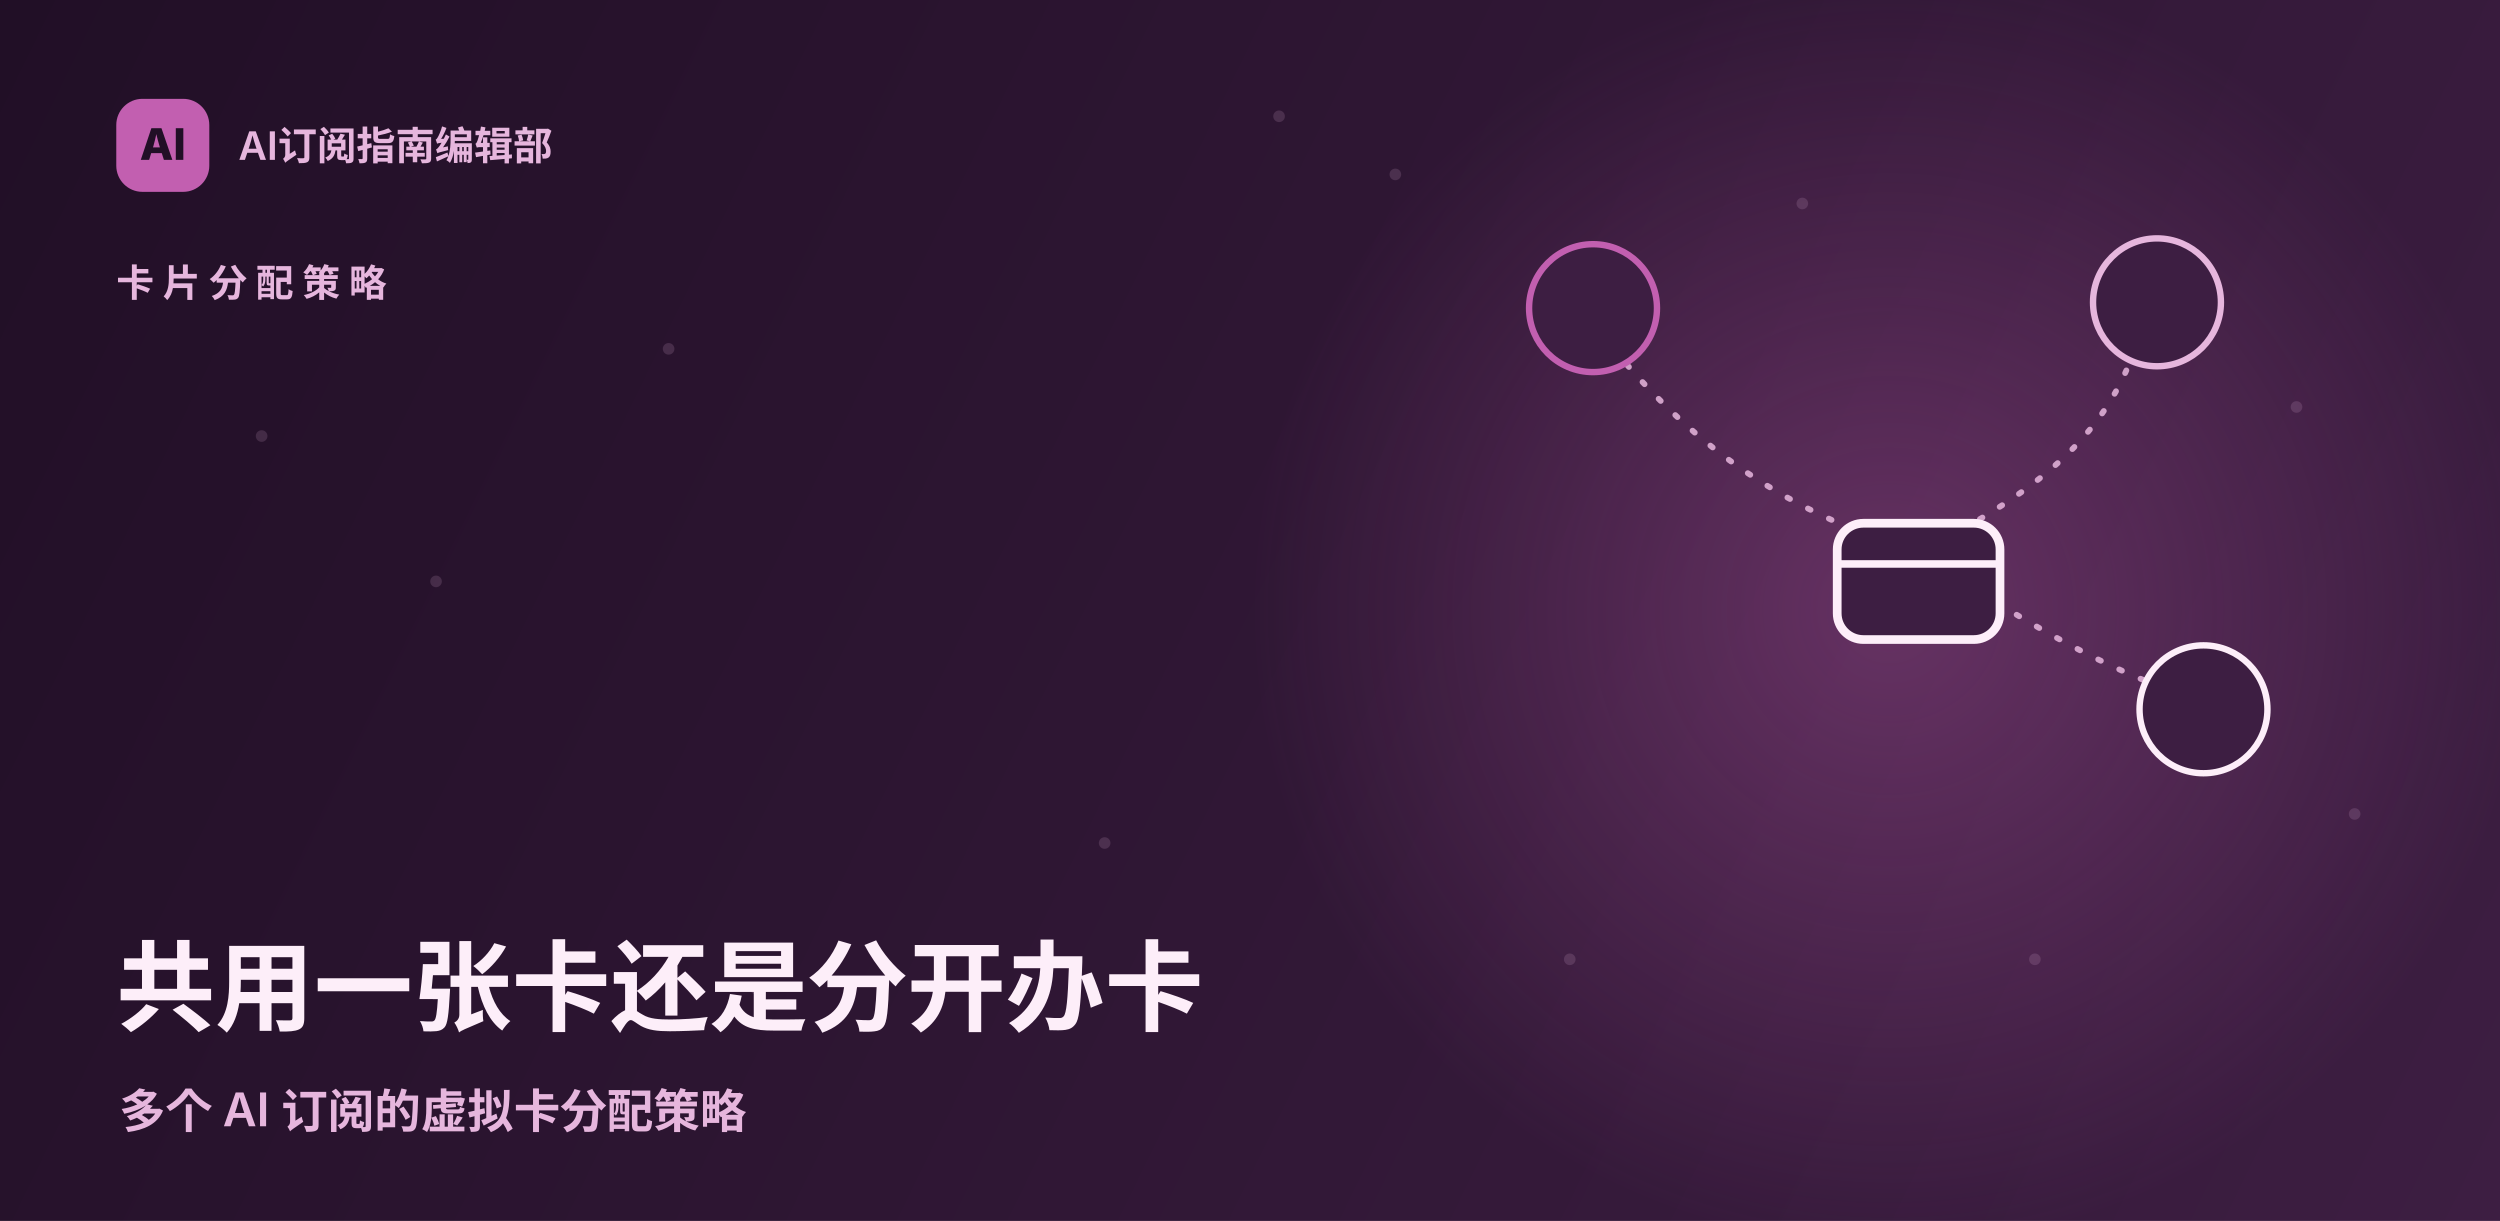
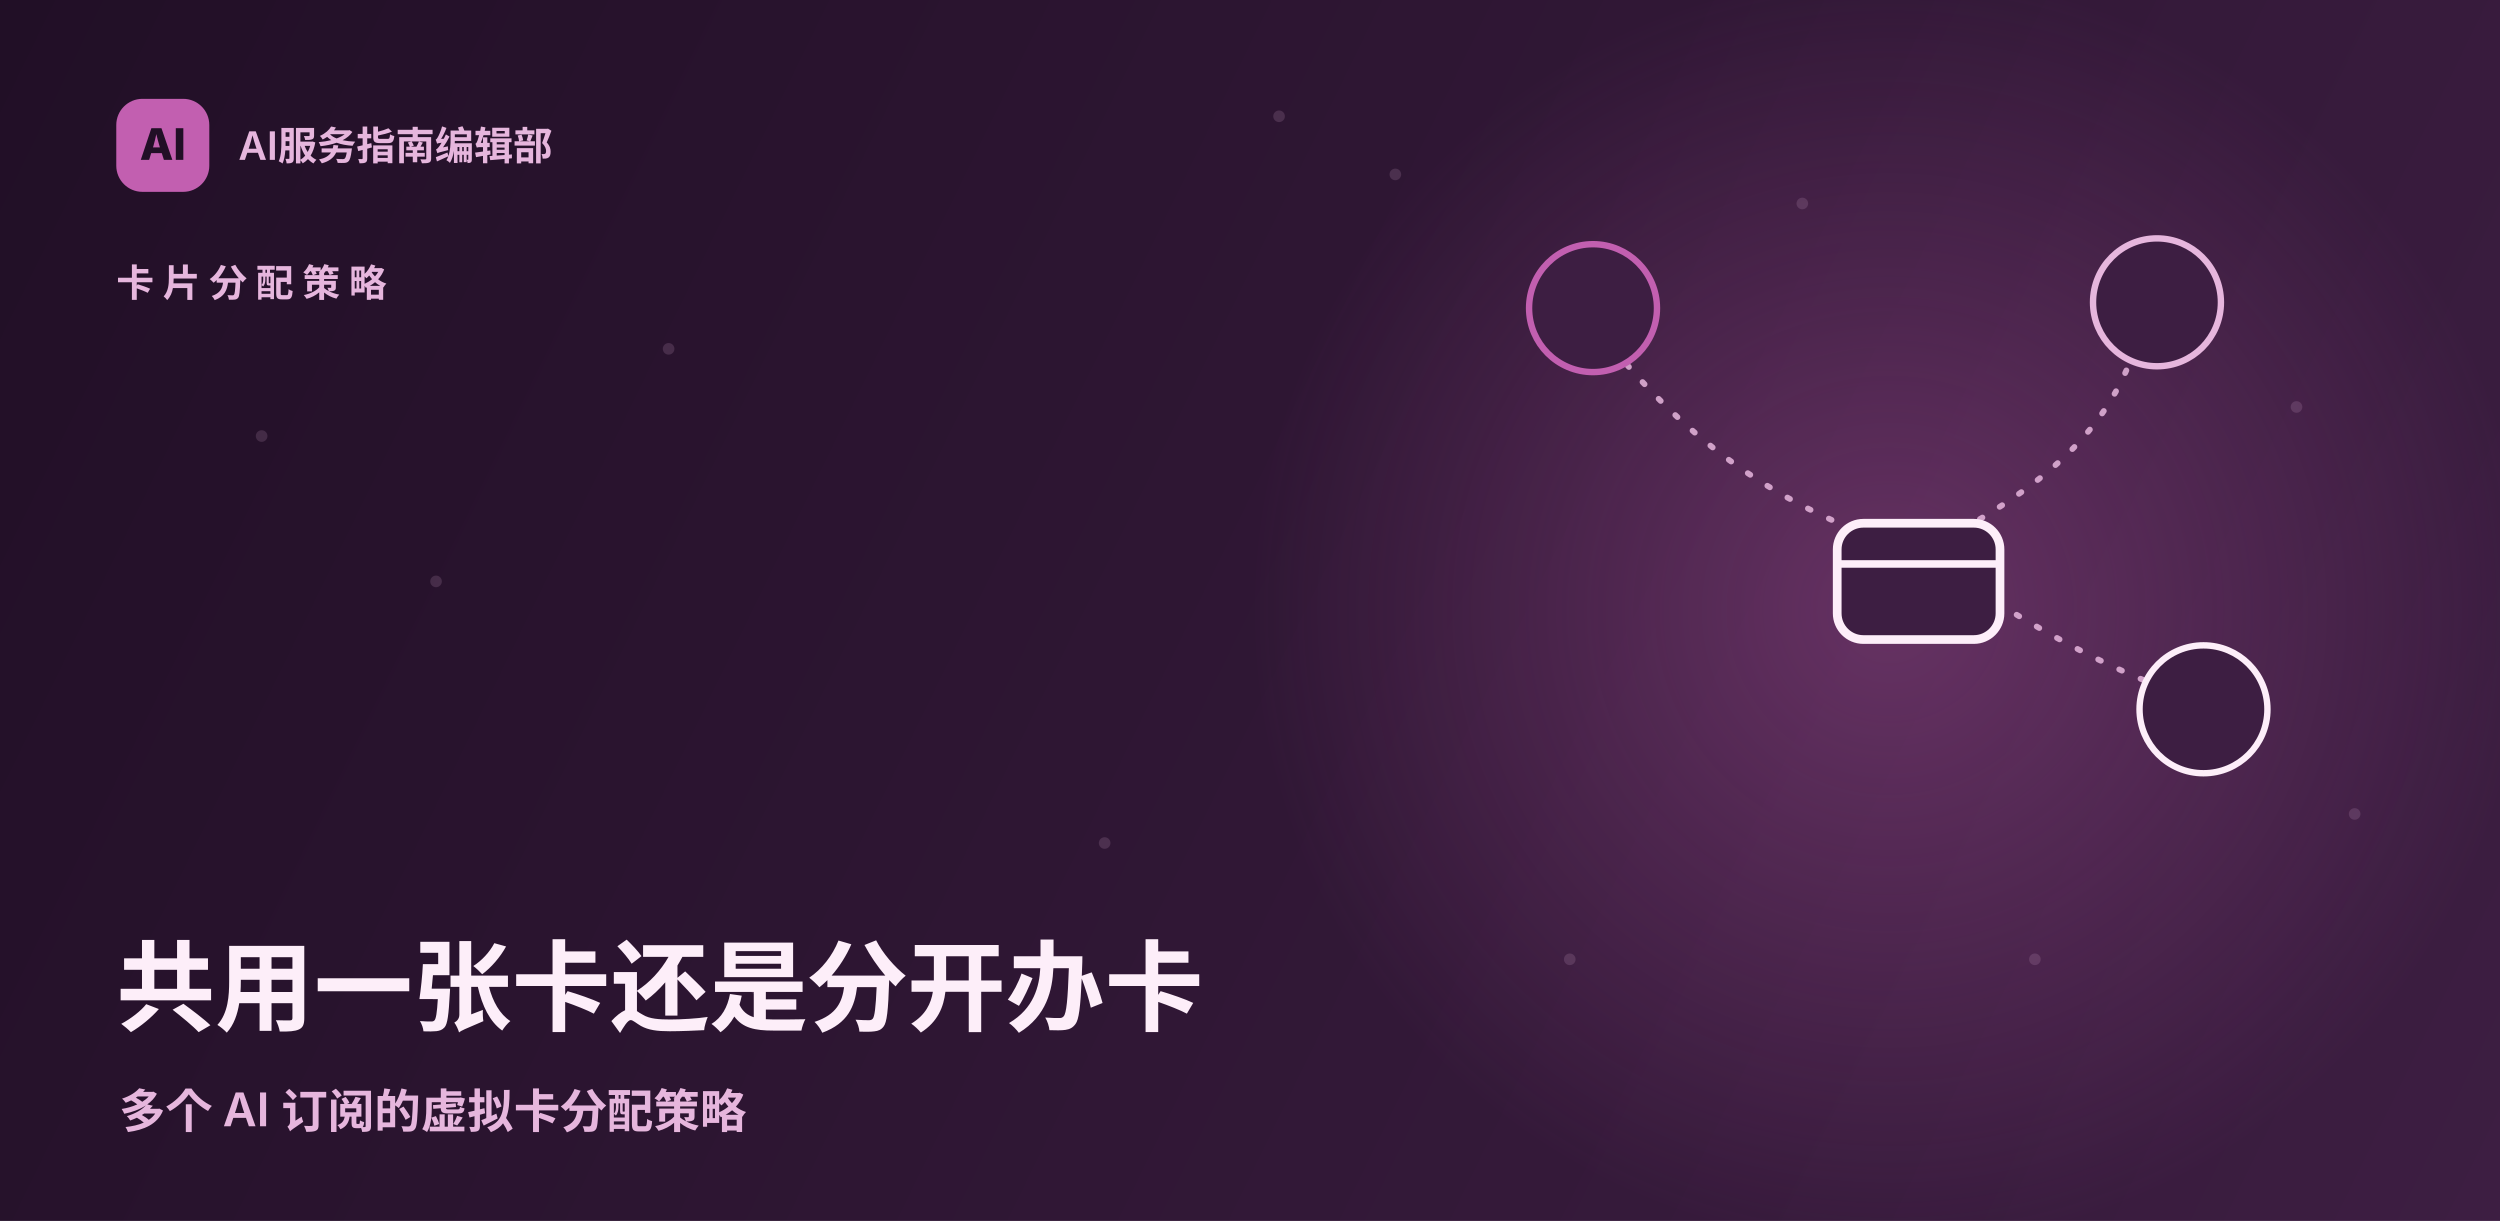
<svg xmlns="http://www.w3.org/2000/svg" viewBox="0 0 860 420" role="img" aria-label="多个AI订阅共用一张虚拟卡还是分开办卡更好置顶封面图">
  <defs>
    <linearGradient id="fbgGrad25" x1="0" y1="0" x2="860" y2="420" gradientUnits="userSpaceOnUse">
      <stop offset="0" stop-color="#210f26" />
      <stop offset="1" stop-color="#3d1e42" />
    </linearGradient>
    <radialGradient id="fglow25" cx="650" cy="210" r="220" gradientUnits="userSpaceOnUse">
      <stop offset="0" stop-color="#c25fb0" stop-opacity="0.35" />
      <stop offset="1" stop-color="#c25fb0" stop-opacity="0" />
    </radialGradient>
  </defs>
  <rect width="860" height="420" fill="url(#fbgGrad25)" />
  <rect width="860" height="420" fill="url(#fglow25)" />
  <g fill="#e6b6dd" opacity="0.16">
    <circle cx="90" cy="150" r="2" />
    <circle cx="150" cy="200" r="2" />
    <circle cx="230" cy="120" r="2" />
    <circle cx="480" cy="60" r="2" />
    <circle cx="540" cy="330" r="2" />
    <circle cx="620" cy="70" r="2" />
    <circle cx="790" cy="140" r="2" />
    <circle cx="810" cy="280" r="2" />
    <circle cx="380" cy="290" r="2" />
    <circle cx="700" cy="330" r="2" />
    <circle cx="260" cy="340" r="2" />
    <circle cx="440" cy="40" r="2" />
  </g>
  <g>
    <rect x="40" y="34" width="32" height="32" rx="9" fill="#c25fb0" />
    <text x="56" y="55" text-anchor="middle" font-family="-apple-system, 'Segoe UI', 'PingFang SC', 'Microsoft YaHei', sans-serif" font-size="15" font-weight="800" fill="#210f26">AI</text>
-     <text x="82" y="55" font-family="-apple-system, 'Segoe UI', 'PingFang SC', 'Microsoft YaHei', sans-serif" font-size="13.5" font-weight="600" fill="#e6b6dd">AI订阅指南编辑部</text>
+     <text x="82" y="55" font-family="-apple-system, 'Segoe UI', 'PingFang SC', 'Microsoft YaHei', sans-serif" font-size="13.5" font-weight="600" fill="#e6b6dd">AI服务指南编辑部</text>
  </g>
  <text x="40" y="102" font-family="-apple-system, 'Segoe UI', 'PingFang SC', 'Microsoft YaHei', sans-serif" font-size="13" font-weight="700" letter-spacing="3" fill="#e6b6dd">卡片分配策略</text>
  <g stroke="#e6b6dd" stroke-width="2" fill="none" opacity="0.85">
    <path d="M660 190 C 610 175, 580 150, 555 120" stroke-dasharray="1 7" stroke-linecap="round" />
    <path d="M660 190 C 700 170, 725 150, 735 118" stroke-dasharray="1 7" stroke-linecap="round" />
    <path d="M660 190 C 690 210, 715 225, 740 235" stroke-dasharray="1 7" stroke-linecap="round" />
  </g>
  <rect x="632" y="180" width="56" height="40" rx="9" fill="#3d1e42" stroke="#fdeef9" stroke-width="3" />
  <line x1="632" y1="194" x2="688" y2="194" stroke="#fdeef9" stroke-width="2.6" />
  <circle cx="548" cy="106" r="22" fill="#3d1e42" stroke="#c25fb0" stroke-width="2.2" />
  <circle cx="742" cy="104" r="22" fill="#3d1e42" stroke="#e6b6dd" stroke-width="2.2" />
  <circle cx="758" cy="244" r="22" fill="#3d1e42" stroke="#fdeef9" stroke-width="2.2" />
  <text x="40" y="352" font-family="-apple-system, 'Segoe UI', 'PingFang SC', 'Microsoft YaHei', sans-serif" font-size="34" font-weight="800" fill="#fdeef9">共用一张卡还是分开办卡</text>
  <text x="41" y="388" font-family="-apple-system, 'Segoe UI', 'PingFang SC', 'Microsoft YaHei', sans-serif" font-size="16" font-weight="600" fill="#e6b6dd">多个 AI 订阅的虚拟卡分配策略</text>
</svg>
